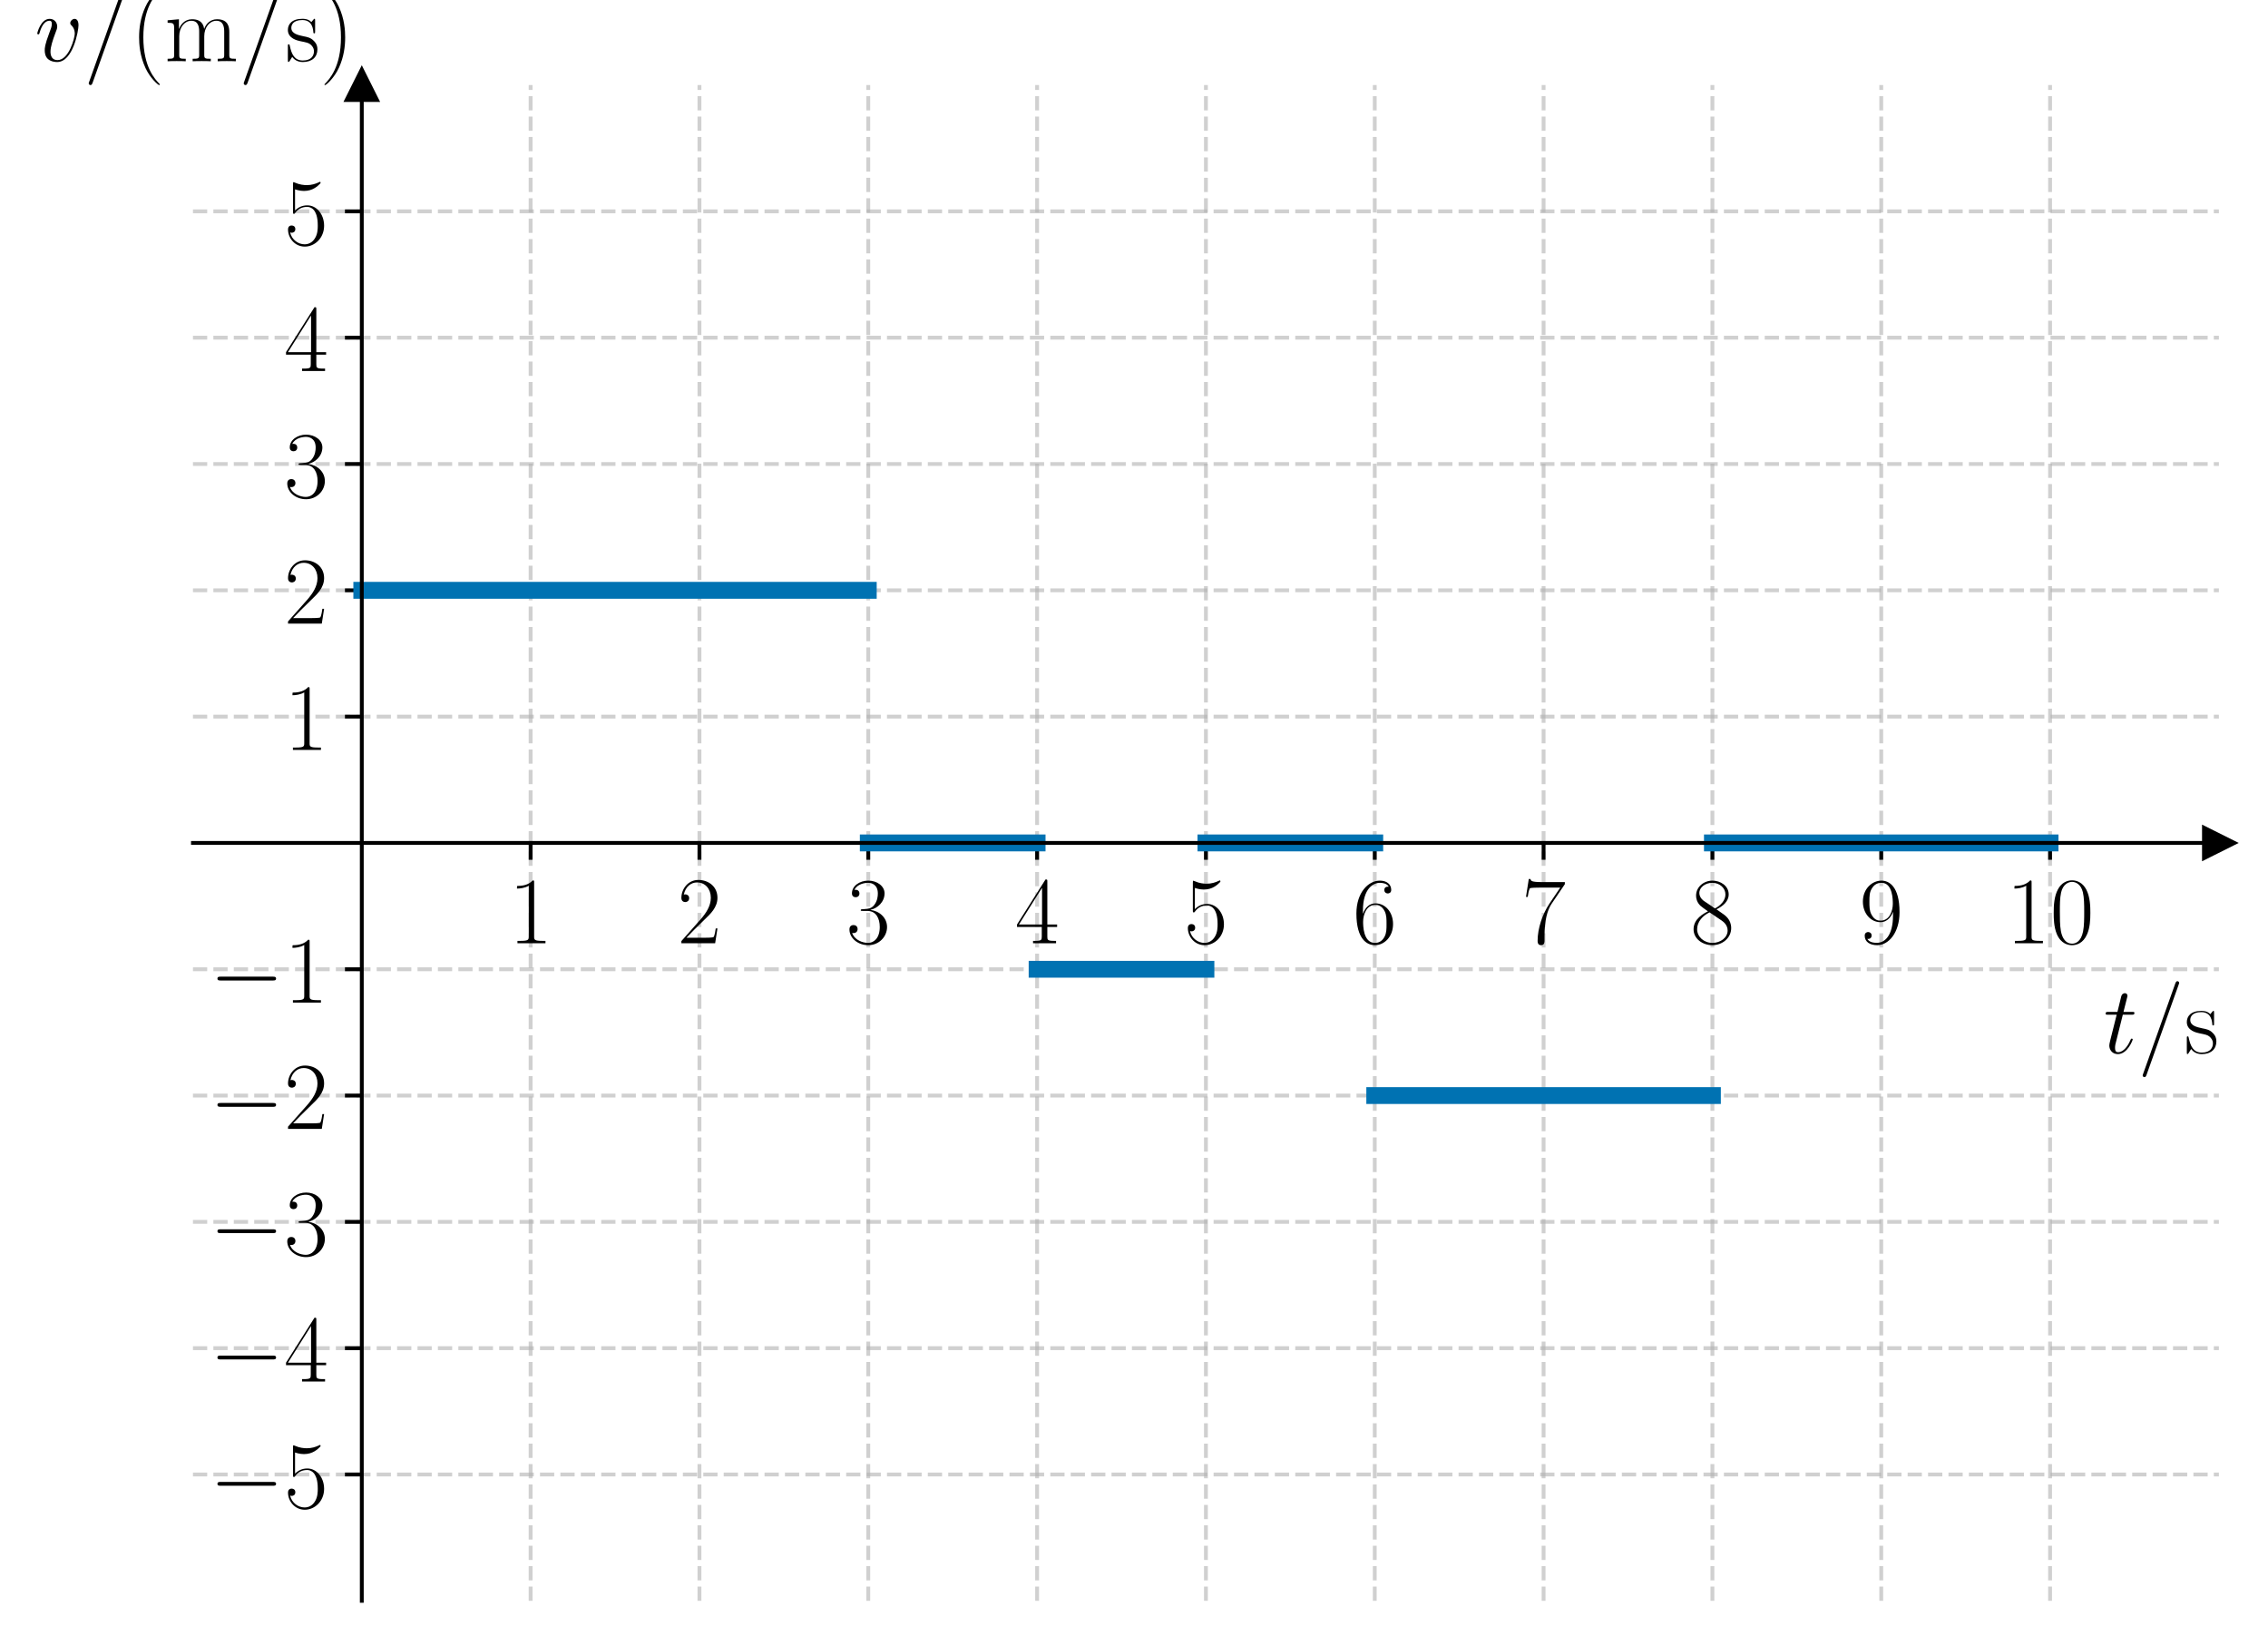
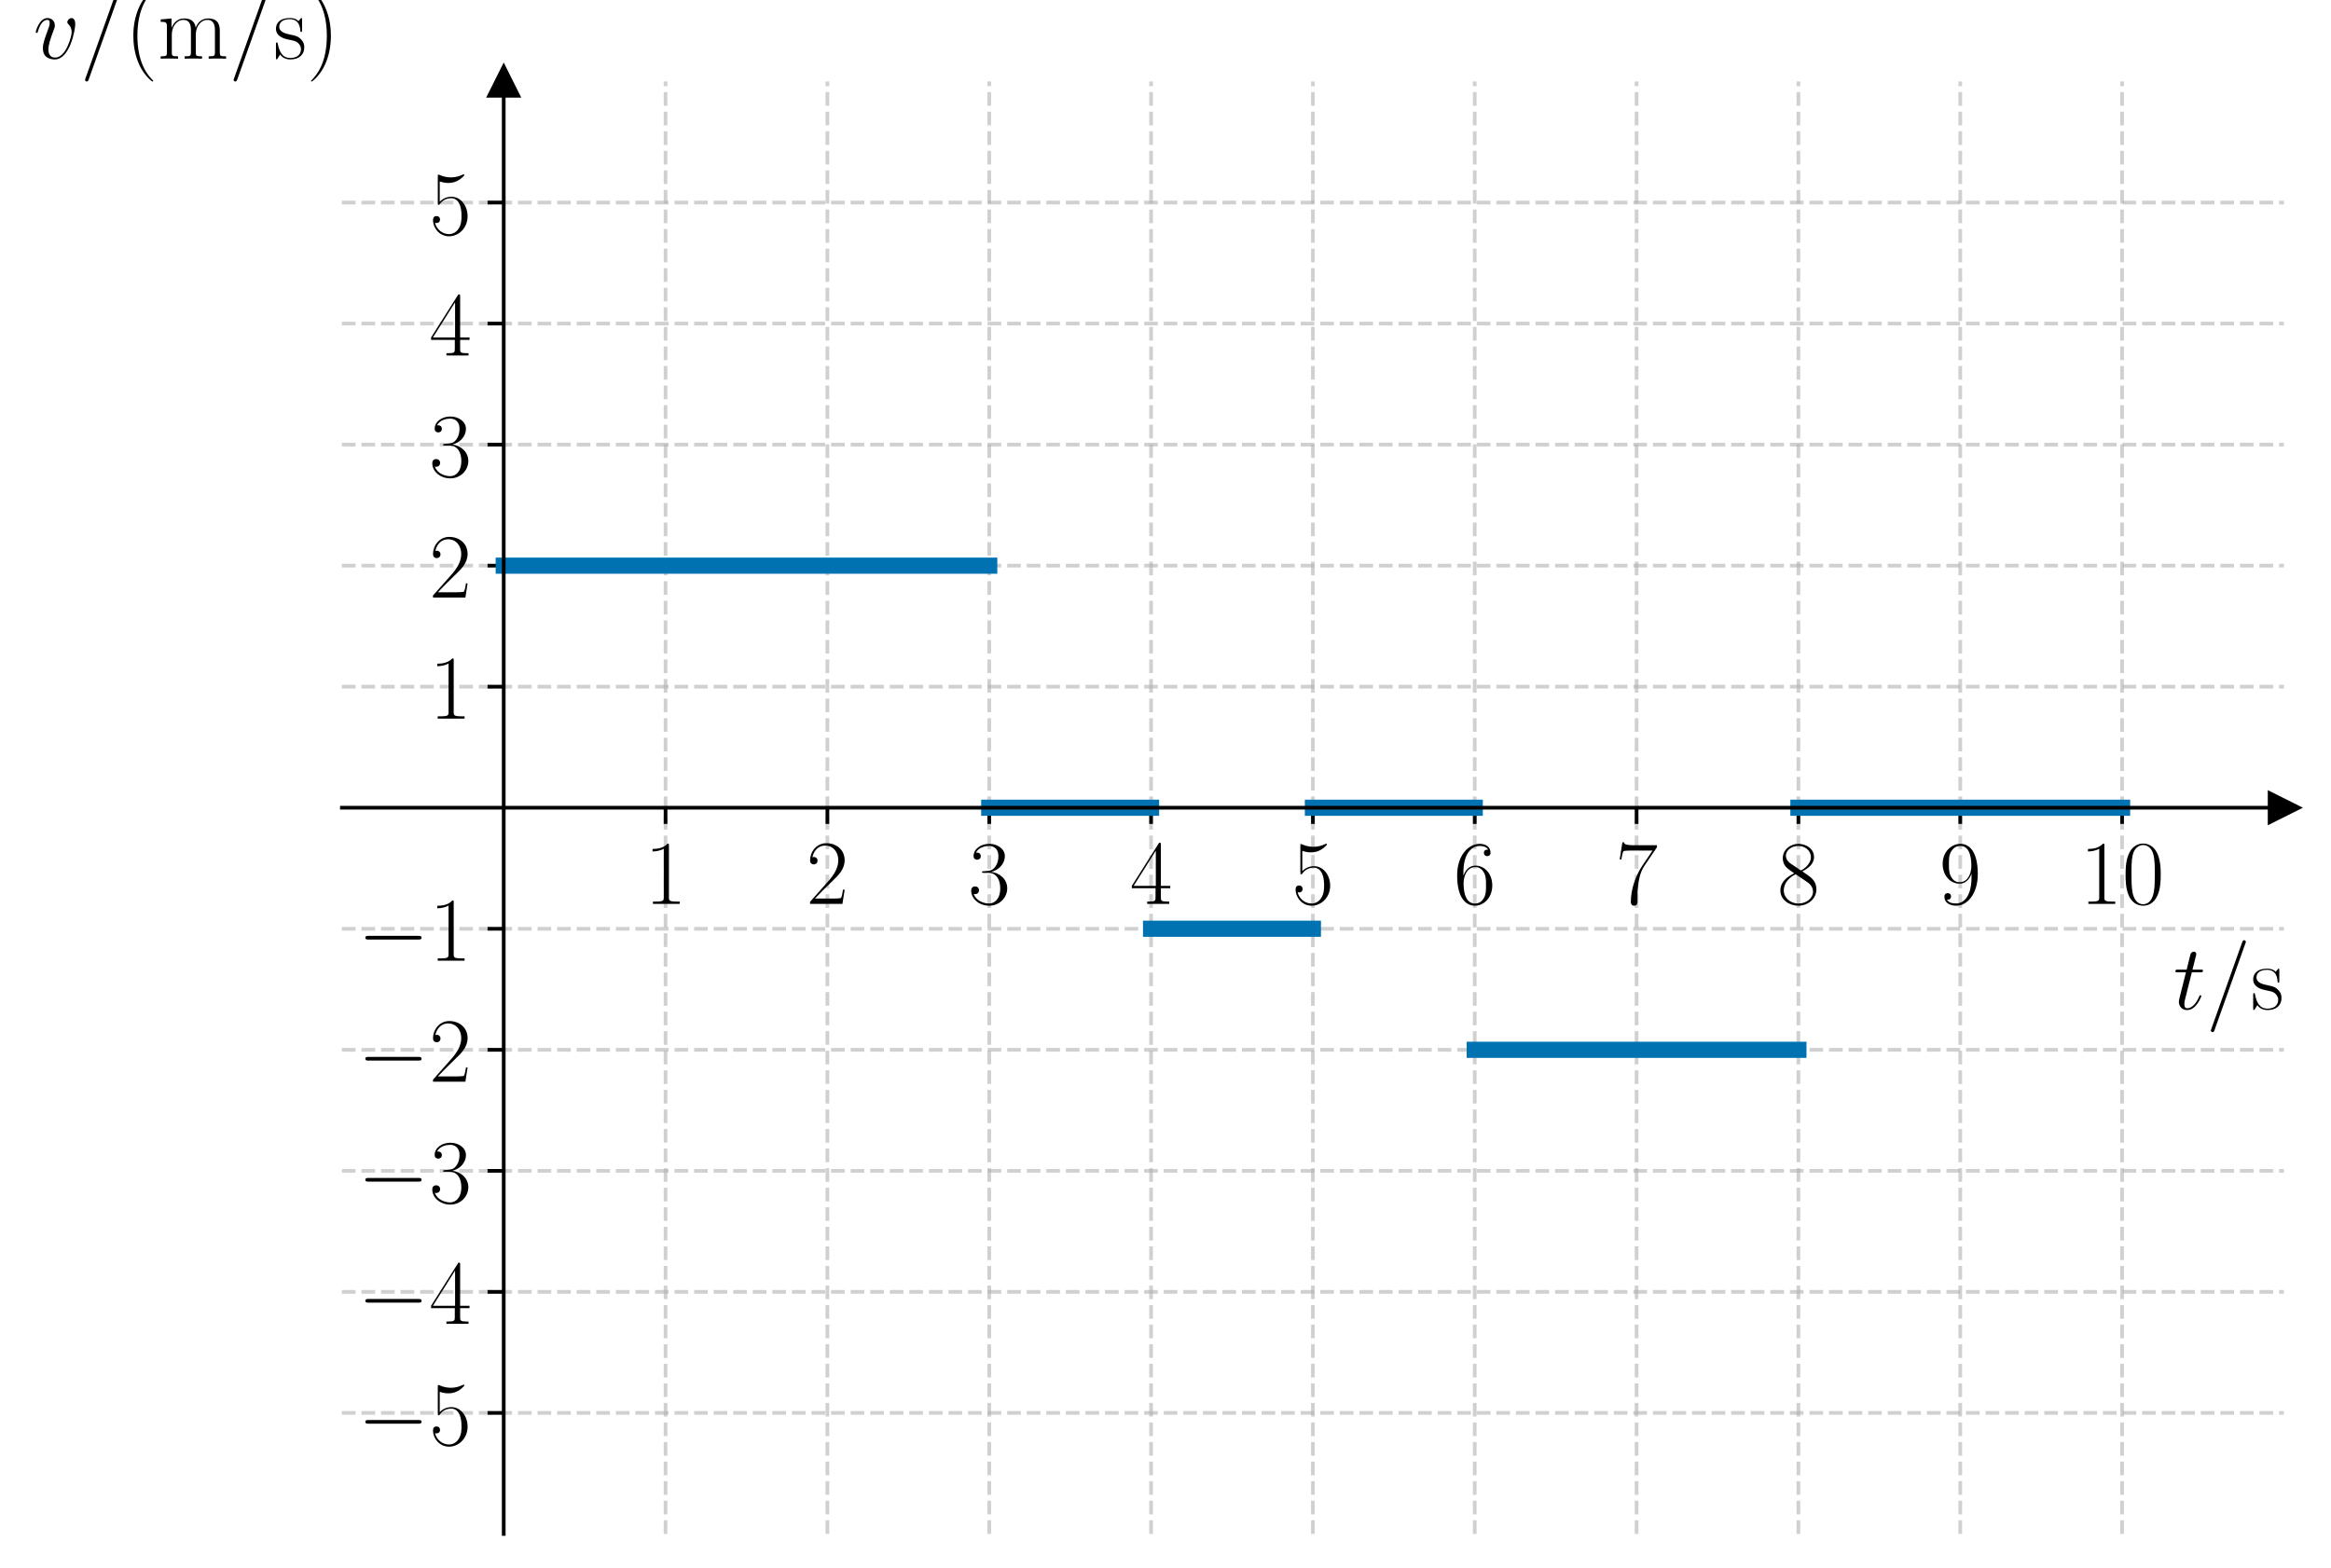
- <svg xmlns="http://www.w3.org/2000/svg" xmlns:xlink="http://www.w3.org/1999/xlink" width="471.093pt" height="339.646pt" viewBox="0 0 471.093 339.646" version="1.1">
+ <svg xmlns="http://www.w3.org/2000/svg" xmlns:xlink="http://www.w3.org/1999/xlink" width="505.093pt" height="339.646pt" viewBox="0 0 505.093 339.646" version="1.1">
  <defs>
    <style type="text/css">*{stroke-linejoin: round; stroke-linecap: butt}</style>
  </defs>
  <g id="figure_1">
    <g id="patch_1">
-       <path d="M 0 339.646  L 471.093 339.646  L 471.093 0  L 0 0  L 0 339.646  z " style="fill: none" />
+       <path d="M 0 339.646  L 505.093 339.646  L 505.093 0  L 0 0  L 0 339.646  z " style="fill: none" />
    </g>
    <g id="axes_1">
      <g id="patch_2">
-         <path d="M 40.081 332.446  L 460.893 332.446  L 460.893 17.663  L 40.081 17.663  L 40.081 332.446  z " style="fill: none" />
+         <path d="M 74.081 332.446  L 494.893 332.446  L 494.893 17.663  L 74.081 17.663  L 74.081 332.446  z " style="fill: none" />
      </g>
      <g id="matplotlib.axis_1">
        <g id="xtick_1">
          <g id="line2d_1">
-             <path d="M 110.217 332.446  L 110.217 17.663  " clip-path="url(#pf04e68a3e3)" style="fill: none; stroke-dasharray: 2.96,1.28; stroke-dashoffset: 0; stroke: #b0b0b0; stroke-opacity: 0.6; stroke-width: 0.8" />
+             <path d="M 144.217 332.446  L 144.217 17.663  " clip-path="url(#pb480cc6a8e)" style="fill: none; stroke-dasharray: 2.96,1.28; stroke-dashoffset: 0; stroke: #b0b0b0; stroke-opacity: 0.6; stroke-width: 0.8" />
          </g>
          <g id="line2d_2">
            <defs>
-               <path id="m15170ba612" d="M 0 0  L 0 3.5  " style="stroke: #000000; stroke-width: 0.8" />
+               <path id="mb0be6d35a4" d="M 0 0  L 0 3.5  " style="stroke: #000000; stroke-width: 0.8" />
            </defs>
            <g>
-               <use xlink:href="#m15170ba612" x="110.217" y="175.054" style="stroke: #000000; stroke-width: 0.8" />
+               <use xlink:href="#mb0be6d35a4" x="144.217" y="175.054" style="stroke: #000000; stroke-width: 0.8" />
            </g>
          </g>
          <g id="text_1">
-             <g transform="translate(105.6476 195.8915) scale(0.2 -0.2)">
+             <g transform="translate(139.6476 195.8915) scale(0.2 -0.2)">
              <defs>
                <path id="CMR17-31" d="M 1702 4058  C 1702 4192 1696 4192 1606 4192  C 1357 3916 979 3827 621 3827  C 602 3827 570 3827 563 3808  C 557 3795 557 3782 557 3648  C 755 3648 1088 3686 1344 3839  L 1344 461  C 1344 236 1331 160 781 160  L 589 160  L 589 0  C 896 0 1216 0 1523 0  C 1830 0 2150 0 2458 0  L 2458 160  L 2266 160  C 1715 160 1702 230 1702 458  L 1702 4058  z " transform="scale(0.015625)" />
              </defs>
              <use xlink:href="#CMR17-31" transform="scale(0.996264)" />
            </g>
          </g>
        </g>
        <g id="xtick_2">
          <g id="line2d_3">
-             <path d="M 145.284 332.446  L 145.284 17.663  " clip-path="url(#pf04e68a3e3)" style="fill: none; stroke-dasharray: 2.96,1.28; stroke-dashoffset: 0; stroke: #b0b0b0; stroke-opacity: 0.6; stroke-width: 0.8" />
+             <path d="M 179.284 332.446  L 179.284 17.663  " clip-path="url(#pb480cc6a8e)" style="fill: none; stroke-dasharray: 2.96,1.28; stroke-dashoffset: 0; stroke: #b0b0b0; stroke-opacity: 0.6; stroke-width: 0.8" />
          </g>
          <g id="line2d_4">
            <g>
-               <use xlink:href="#m15170ba612" x="145.284" y="175.054" style="stroke: #000000; stroke-width: 0.8" />
+               <use xlink:href="#mb0be6d35a4" x="179.284" y="175.054" style="stroke: #000000; stroke-width: 0.8" />
            </g>
          </g>
          <g id="text_2">
-             <g transform="translate(140.7153 195.8915) scale(0.2 -0.2)">
+             <g transform="translate(174.7153 195.8915) scale(0.2 -0.2)">
              <defs>
                <path id="CMR17-32" d="M 2669 989  L 2554 989  C 2490 536 2438 459 2413 420  C 2381 369 1920 369 1830 369  L 602 369  C 832 619 1280 1072 1824 1597  C 2214 1967 2669 2402 2669 3035  C 2669 3790 2067 4224 1395 4224  C 691 4224 262 3604 262 3030  C 262 2780 448 2748 525 2748  C 589 2748 781 2787 781 3010  C 781 3207 614 3264 525 3264  C 486 3264 448 3258 422 3245  C 544 3790 915 4058 1306 4058  C 1862 4058 2227 3617 2227 3035  C 2227 2479 1901 2000 1536 1584  L 262 146  L 262 0  L 2515 0  L 2669 989  z " transform="scale(0.015625)" />
              </defs>
              <use xlink:href="#CMR17-32" transform="scale(0.996264)" />
            </g>
          </g>
        </g>
        <g id="xtick_3">
          <g id="line2d_5">
-             <path d="M 180.352 332.446  L 180.352 17.663  " clip-path="url(#pf04e68a3e3)" style="fill: none; stroke-dasharray: 2.96,1.28; stroke-dashoffset: 0; stroke: #b0b0b0; stroke-opacity: 0.6; stroke-width: 0.8" />
+             <path d="M 214.352 332.446  L 214.352 17.663  " clip-path="url(#pb480cc6a8e)" style="fill: none; stroke-dasharray: 2.96,1.28; stroke-dashoffset: 0; stroke: #b0b0b0; stroke-opacity: 0.6; stroke-width: 0.8" />
          </g>
          <g id="line2d_6">
            <g>
-               <use xlink:href="#m15170ba612" x="180.352" y="175.054" style="stroke: #000000; stroke-width: 0.8" />
+               <use xlink:href="#mb0be6d35a4" x="214.352" y="175.054" style="stroke: #000000; stroke-width: 0.8" />
            </g>
          </g>
          <g id="text_3">
-             <g transform="translate(175.7829 195.8915) scale(0.2 -0.2)">
+             <g transform="translate(209.7829 195.8915) scale(0.2 -0.2)">
              <defs>
                <path id="CMR17-33" d="M 1414 2157  C 1984 2157 2234 1662 2234 1090  C 2234 320 1824 25 1453 25  C 1114 25 563 194 390 693  C 422 680 454 680 486 680  C 640 680 755 782 755 948  C 755 1133 614 1216 486 1216  C 378 1216 211 1165 211 926  C 211 335 787 -128 1466 -128  C 2176 -128 2720 430 2720 1085  C 2720 1707 2208 2157 1600 2227  C 2086 2328 2554 2756 2554 3329  C 2554 3820 2048 4179 1472 4179  C 890 4179 378 3829 378 3329  C 378 3110 544 3072 627 3072  C 762 3072 877 3155 877 3321  C 877 3486 762 3569 627 3569  C 602 3569 570 3569 544 3557  C 730 3959 1235 4032 1459 4032  C 1683 4032 2106 3925 2106 3320  C 2106 3143 2080 2828 1862 2550  C 1670 2304 1453 2304 1242 2284  C 1210 2284 1062 2269 1037 2269  C 992 2263 966 2257 966 2208  C 966 2163 973 2157 1101 2157  L 1414 2157  z " transform="scale(0.015625)" />
              </defs>
              <use xlink:href="#CMR17-33" transform="scale(0.996264)" />
            </g>
          </g>
        </g>
        <g id="xtick_4">
          <g id="line2d_7">
-             <path d="M 215.42 332.446  L 215.42 17.663  " clip-path="url(#pf04e68a3e3)" style="fill: none; stroke-dasharray: 2.96,1.28; stroke-dashoffset: 0; stroke: #b0b0b0; stroke-opacity: 0.6; stroke-width: 0.8" />
+             <path d="M 249.42 332.446  L 249.42 17.663  " clip-path="url(#pb480cc6a8e)" style="fill: none; stroke-dasharray: 2.96,1.28; stroke-dashoffset: 0; stroke: #b0b0b0; stroke-opacity: 0.6; stroke-width: 0.8" />
          </g>
          <g id="line2d_8">
            <g>
-               <use xlink:href="#m15170ba612" x="215.42" y="175.054" style="stroke: #000000; stroke-width: 0.8" />
+               <use xlink:href="#mb0be6d35a4" x="249.42" y="175.054" style="stroke: #000000; stroke-width: 0.8" />
            </g>
          </g>
          <g id="text_4">
-             <g transform="translate(210.8505 195.8915) scale(0.2 -0.2)">
+             <g transform="translate(244.8505 195.8915) scale(0.2 -0.2)">
              <defs>
                <path id="CMR17-34" d="M 2150 4122  C 2150 4256 2144 4256 2029 4256  L 128 1254  L 128 1088  L 1779 1088  L 1779 457  C 1779 224 1766 160 1318 160  L 1197 160  L 1197 0  C 1402 0 1747 0 1965 0  C 2182 0 2528 0 2733 0  L 2733 160  L 2611 160  C 2163 160 2150 224 2150 457  L 2150 1088  L 2803 1088  L 2803 1254  L 2150 1254  L 2150 4122  z M 1798 3703  L 1798 1254  L 256 1254  L 1798 3703  z " transform="scale(0.015625)" />
              </defs>
              <use xlink:href="#CMR17-34" transform="scale(0.996264)" />
            </g>
          </g>
        </g>
        <g id="xtick_5">
          <g id="line2d_9">
-             <path d="M 250.487 332.446  L 250.487 17.663  " clip-path="url(#pf04e68a3e3)" style="fill: none; stroke-dasharray: 2.96,1.28; stroke-dashoffset: 0; stroke: #b0b0b0; stroke-opacity: 0.6; stroke-width: 0.8" />
+             <path d="M 284.487 332.446  L 284.487 17.663  " clip-path="url(#pb480cc6a8e)" style="fill: none; stroke-dasharray: 2.96,1.28; stroke-dashoffset: 0; stroke: #b0b0b0; stroke-opacity: 0.6; stroke-width: 0.8" />
          </g>
          <g id="line2d_10">
            <g>
-               <use xlink:href="#m15170ba612" x="250.487" y="175.054" style="stroke: #000000; stroke-width: 0.8" />
+               <use xlink:href="#mb0be6d35a4" x="284.487" y="175.054" style="stroke: #000000; stroke-width: 0.8" />
            </g>
          </g>
          <g id="text_5">
-             <g transform="translate(245.9182 195.8915) scale(0.2 -0.2)">
+             <g transform="translate(279.9182 195.8915) scale(0.2 -0.2)">
              <defs>
                <path id="CMR17-35" d="M 730 3692  C 794 3666 1056 3584 1325 3584  C 1920 3584 2246 3911 2432 4100  C 2432 4157 2432 4192 2394 4192  C 2387 4192 2374 4192 2323 4163  C 2099 4058 1837 3973 1517 3973  C 1325 3973 1037 3999 723 4139  C 653 4171 640 4171 634 4171  C 602 4171 595 4164 595 4037  L 595 2203  C 595 2089 595 2057 659 2057  C 691 2057 704 2070 736 2114  C 941 2401 1222 2522 1542 2522  C 1766 2522 2246 2382 2246 1289  C 2246 1085 2246 715 2054 421  C 1894 159 1645 25 1370 25  C 947 25 518 320 403 814  C 429 807 480 795 506 795  C 589 795 749 840 749 1038  C 749 1210 627 1280 506 1280  C 358 1280 262 1190 262 1011  C 262 454 704 -128 1382 -128  C 2042 -128 2669 440 2669 1264  C 2669 2030 2170 2624 1549 2624  C 1222 2624 947 2503 730 2274  L 730 3692  z " transform="scale(0.015625)" />
              </defs>
              <use xlink:href="#CMR17-35" transform="scale(0.996264)" />
            </g>
          </g>
        </g>
        <g id="xtick_6">
          <g id="line2d_11">
-             <path d="M 285.555 332.446  L 285.555 17.663  " clip-path="url(#pf04e68a3e3)" style="fill: none; stroke-dasharray: 2.96,1.28; stroke-dashoffset: 0; stroke: #b0b0b0; stroke-opacity: 0.6; stroke-width: 0.8" />
+             <path d="M 319.555 332.446  L 319.555 17.663  " clip-path="url(#pb480cc6a8e)" style="fill: none; stroke-dasharray: 2.96,1.28; stroke-dashoffset: 0; stroke: #b0b0b0; stroke-opacity: 0.6; stroke-width: 0.8" />
          </g>
          <g id="line2d_12">
            <g>
-               <use xlink:href="#m15170ba612" x="285.555" y="175.054" style="stroke: #000000; stroke-width: 0.8" />
+               <use xlink:href="#mb0be6d35a4" x="319.555" y="175.054" style="stroke: #000000; stroke-width: 0.8" />
            </g>
          </g>
          <g id="text_6">
-             <g transform="translate(280.9858 195.8915) scale(0.2 -0.2)">
+             <g transform="translate(314.9858 195.8915) scale(0.2 -0.2)">
              <defs>
                <path id="CMR17-36" d="M 678 2176  C 678 3690 1395 4032 1811 4032  C 1946 4032 2272 4009 2400 3776  C 2298 3776 2106 3776 2106 3553  C 2106 3381 2246 3323 2336 3323  C 2394 3323 2566 3348 2566 3560  C 2566 3954 2246 4179 1805 4179  C 1043 4179 243 3390 243 1984  C 243 253 966 -128 1478 -128  C 2099 -128 2688 427 2688 1283  C 2688 2081 2170 2662 1517 2662  C 1126 2662 838 2407 678 1960  L 678 2176  z M 1478 25  C 691 25 691 1200 691 1436  C 691 1896 909 2560 1504 2560  C 1613 2560 1926 2560 2138 2120  C 2253 1870 2253 1609 2253 1289  C 2253 944 2253 690 2118 434  C 1978 171 1773 25 1478 25  z " transform="scale(0.015625)" />
              </defs>
              <use xlink:href="#CMR17-36" transform="scale(0.996264)" />
            </g>
          </g>
        </g>
        <g id="xtick_7">
          <g id="line2d_13">
-             <path d="M 320.622 332.446  L 320.622 17.663  " clip-path="url(#pf04e68a3e3)" style="fill: none; stroke-dasharray: 2.96,1.28; stroke-dashoffset: 0; stroke: #b0b0b0; stroke-opacity: 0.6; stroke-width: 0.8" />
+             <path d="M 354.622 332.446  L 354.622 17.663  " clip-path="url(#pb480cc6a8e)" style="fill: none; stroke-dasharray: 2.96,1.28; stroke-dashoffset: 0; stroke: #b0b0b0; stroke-opacity: 0.6; stroke-width: 0.8" />
          </g>
          <g id="line2d_14">
            <g>
-               <use xlink:href="#m15170ba612" x="320.622" y="175.054" style="stroke: #000000; stroke-width: 0.8" />
+               <use xlink:href="#mb0be6d35a4" x="354.622" y="175.054" style="stroke: #000000; stroke-width: 0.8" />
            </g>
          </g>
          <g id="text_7">
-             <g transform="translate(316.0534 195.8915) scale(0.2 -0.2)">
+             <g transform="translate(350.0534 195.8915) scale(0.2 -0.2)">
              <defs>
                <path id="CMR17-37" d="M 2886 3941  L 2886 4081  L 1382 4081  C 634 4081 621 4165 595 4288  L 480 4288  L 294 3094  L 410 3094  C 429 3215 474 3540 550 3661  C 589 3712 1062 3712 1171 3712  L 2579 3712  L 1869 2661  C 1395 1954 1069 999 1069 165  C 1069 89 1069 -128 1299 -128  C 1530 -128 1530 89 1530 171  L 1530 465  C 1530 1508 1709 2196 2003 2636  L 2886 3941  z " transform="scale(0.015625)" />
              </defs>
              <use xlink:href="#CMR17-37" transform="scale(0.996264)" />
            </g>
          </g>
        </g>
        <g id="xtick_8">
          <g id="line2d_15">
-             <path d="M 355.69 332.446  L 355.69 17.663  " clip-path="url(#pf04e68a3e3)" style="fill: none; stroke-dasharray: 2.96,1.28; stroke-dashoffset: 0; stroke: #b0b0b0; stroke-opacity: 0.6; stroke-width: 0.8" />
+             <path d="M 389.69 332.446  L 389.69 17.663  " clip-path="url(#pb480cc6a8e)" style="fill: none; stroke-dasharray: 2.96,1.28; stroke-dashoffset: 0; stroke: #b0b0b0; stroke-opacity: 0.6; stroke-width: 0.8" />
          </g>
          <g id="line2d_16">
            <g>
-               <use xlink:href="#m15170ba612" x="355.69" y="175.054" style="stroke: #000000; stroke-width: 0.8" />
+               <use xlink:href="#mb0be6d35a4" x="389.69" y="175.054" style="stroke: #000000; stroke-width: 0.8" />
            </g>
          </g>
          <g id="text_8">
-             <g transform="translate(351.1211 195.8915) scale(0.2 -0.2)">
+             <g transform="translate(385.1211 195.8915) scale(0.2 -0.2)">
              <defs>
                <path id="CMR17-38" d="M 1741 2264  C 2144 2467 2554 2773 2554 3263  C 2554 3841 1990 4179 1472 4179  C 890 4179 378 3759 378 3180  C 378 3021 416 2747 666 2505  C 730 2442 998 2251 1171 2130  C 883 1983 211 1634 211 934  C 211 279 838 -128 1459 -128  C 2144 -128 2720 362 2720 1010  C 2720 1590 2330 1857 2074 2029  L 1741 2264  z M 902 2822  C 851 2854 595 3051 595 3351  C 595 3739 998 4032 1459 4032  C 1965 4032 2336 3676 2336 3262  C 2336 2669 1670 2331 1638 2331  C 1632 2331 1626 2331 1574 2370  L 902 2822  z M 2080 1519  C 2176 1449 2483 1240 2483 851  C 2483 381 2010 25 1472 25  C 890 25 448 438 448 940  C 448 1443 838 1862 1280 2060  L 2080 1519  z " transform="scale(0.015625)" />
              </defs>
              <use xlink:href="#CMR17-38" transform="scale(0.996264)" />
            </g>
          </g>
        </g>
        <g id="xtick_9">
          <g id="line2d_17">
-             <path d="M 390.758 332.446  L 390.758 17.663  " clip-path="url(#pf04e68a3e3)" style="fill: none; stroke-dasharray: 2.96,1.28; stroke-dashoffset: 0; stroke: #b0b0b0; stroke-opacity: 0.6; stroke-width: 0.8" />
+             <path d="M 424.758 332.446  L 424.758 17.663  " clip-path="url(#pb480cc6a8e)" style="fill: none; stroke-dasharray: 2.96,1.28; stroke-dashoffset: 0; stroke: #b0b0b0; stroke-opacity: 0.6; stroke-width: 0.8" />
          </g>
          <g id="line2d_18">
            <g>
-               <use xlink:href="#m15170ba612" x="390.758" y="175.054" style="stroke: #000000; stroke-width: 0.8" />
+               <use xlink:href="#mb0be6d35a4" x="424.758" y="175.054" style="stroke: #000000; stroke-width: 0.8" />
            </g>
          </g>
          <g id="text_9">
-             <g transform="translate(386.1887 195.8915) scale(0.2 -0.2)">
+             <g transform="translate(420.1887 195.8915) scale(0.2 -0.2)">
              <defs>
                <path id="CMR17-39" d="M 2253 1864  C 2253 464 1670 31 1190 31  C 1043 31 685 31 538 294  C 704 268 826 357 826 518  C 826 692 685 749 595 749  C 538 749 365 723 365 506  C 365 71 742 -128 1203 -128  C 1939 -128 2688 674 2688 2073  C 2688 3817 1971 4179 1485 4179  C 851 4179 243 3628 243 2778  C 243 1991 762 1408 1414 1408  C 1952 1408 2189 1903 2253 2112  L 2253 1864  z M 1427 1510  C 1254 1510 1011 1542 813 1922  C 678 2169 678 2461 678 2771  C 678 3146 678 3405 858 3684  C 947 3817 1114 4032 1485 4032  C 2240 4032 2240 2885 2240 2632  C 2240 2182 2035 1510 1427 1510  z " transform="scale(0.015625)" />
              </defs>
              <use xlink:href="#CMR17-39" transform="scale(0.996264)" />
            </g>
          </g>
        </g>
        <g id="xtick_10">
          <g id="line2d_19">
-             <path d="M 425.825 332.446  L 425.825 17.663  " clip-path="url(#pf04e68a3e3)" style="fill: none; stroke-dasharray: 2.96,1.28; stroke-dashoffset: 0; stroke: #b0b0b0; stroke-opacity: 0.6; stroke-width: 0.8" />
+             <path d="M 459.825 332.446  L 459.825 17.663  " clip-path="url(#pb480cc6a8e)" style="fill: none; stroke-dasharray: 2.96,1.28; stroke-dashoffset: 0; stroke: #b0b0b0; stroke-opacity: 0.6; stroke-width: 0.8" />
          </g>
          <g id="line2d_20">
            <g>
-               <use xlink:href="#m15170ba612" x="425.825" y="175.054" style="stroke: #000000; stroke-width: 0.8" />
+               <use xlink:href="#mb0be6d35a4" x="459.825" y="175.054" style="stroke: #000000; stroke-width: 0.8" />
            </g>
          </g>
          <g id="text_10">
-             <g transform="translate(416.6873 195.8915) scale(0.2 -0.2)">
+             <g transform="translate(450.6873 195.8915) scale(0.2 -0.2)">
              <defs>
                <path id="CMR17-30" d="M 2688 2025  C 2688 2416 2682 3080 2413 3591  C 2176 4039 1798 4198 1466 4198  C 1158 4198 768 4058 525 3597  C 269 3118 243 2524 243 2025  C 243 1661 250 1106 448 619  C 723 -39 1216 -128 1466 -128  C 1760 -128 2208 -7 2470 600  C 2662 1042 2688 1559 2688 2025  z M 1466 -26  C 1056 -26 813 325 723 812  C 653 1188 653 1738 653 2096  C 653 2588 653 2997 736 3387  C 858 3929 1216 4096 1466 4096  C 1728 4096 2067 3923 2189 3400  C 2272 3036 2278 2607 2278 2096  C 2278 1680 2278 1169 2202 792  C 2067 95 1690 -26 1466 -26  z " transform="scale(0.015625)" />
              </defs>
              <use xlink:href="#CMR17-31" transform="scale(0.996264)" />
              <use xlink:href="#CMR17-30" transform="translate(45.69048 0) scale(0.996264)" />
            </g>
          </g>
        </g>
        <g id="text_11">
-           <g transform="translate(436.9325 218.7111) scale(0.2 -0.2)">
+           <g transform="translate(470.9325 218.7111) scale(0.2 -0.2)">
            <defs>
              <path id="CMMI12-74" d="M 1286 2566  L 1875 2566  C 1997 2566 2061 2566 2061 2681  C 2061 2752 2022 2752 1894 2752  L 1331 2752  L 1568 3692  C 1594 3781 1594 3794 1594 3840  C 1594 3943 1510 4000 1427 4000  C 1376 4000 1229 3981 1178 3775  L 928 2752  L 326 2752  C 198 2752 141 2752 141 2630  C 141 2566 186 2566 307 2566  L 877 2566  L 454 881  C 403 658 384 594 384 511  C 384 211 595 -64 954 -64  C 1600 -64 1946 868 1946 912  C 1946 951 1920 970 1882 970  C 1869 970 1843 970 1830 944  C 1824 938 1818 931 1773 829  C 1638 511 1344 64 973 64  C 781 64 768 224 768 364  C 768 370 768 492 787 568  L 1286 2566  z " transform="scale(0.015625)" />
              <path id="CMMI12-3d" d="M 2746 4562  C 2746 4569 2784 4666 2784 4678  C 2784 4755 2720 4800 2669 4800  C 2637 4800 2579 4800 2528 4659  L 384 -1363  C 384 -1370 346 -1465 346 -1478  C 346 -1555 410 -1600 461 -1600  C 499 -1600 557 -1593 602 -1459  L 2746 4562  z " transform="scale(0.015625)" />
              <path id="CMR17-73" d="M 1978 2697  C 1978 2813 1971 2819 1933 2819  C 1907 2819 1901 2813 1824 2717  C 1805 2691 1747 2626 1728 2601  C 1523 2819 1235 2819 1126 2819  C 416 2819 160 2447 160 2076  C 160 1498 813 1365 998 1325  C 1402 1243 1542 1217 1677 1101  C 1760 1025 1901 884 1901 654  C 1901 384 1747 38 1158 38  C 602 38 403 460 288 1021  C 269 1110 269 1117 218 1117  C 166 1117 160 1110 160 983  L 160 63  C 160 -51 166 -58 205 -58  C 237 -58 243 -51 275 0  C 314 57 410 211 448 276  C 576 103 800 -64 1158 -64  C 1792 -64 2131 283 2131 784  C 2131 1112 1958 1285 1875 1362  C 1683 1561 1459 1606 1190 1657  C 838 1735 390 1825 390 2217  C 390 2383 480 2737 1126 2737  C 1811 2737 1850 2094 1862 1888  C 1869 1856 1901 1849 1920 1849  C 1978 1849 1978 1869 1978 1978  L 1978 2697  z " transform="scale(0.015625)" />
            </defs>
            <use xlink:href="#CMMI12-74" transform="scale(0.996264)" />
            <use xlink:href="#CMMI12-3d" transform="translate(35.22633 0) scale(0.996264)" />
            <use xlink:href="#CMR17-73" transform="translate(84.00125 0) scale(0.996264)" />
          </g>
        </g>
      </g>
      <g id="matplotlib.axis_2">
        <g id="ytick_1">
          <g id="line2d_21">
-             <path d="M 40.081 306.214  L 460.893 306.214  " clip-path="url(#pf04e68a3e3)" style="fill: none; stroke-dasharray: 2.96,1.28; stroke-dashoffset: 0; stroke: #b0b0b0; stroke-opacity: 0.6; stroke-width: 0.8" />
+             <path d="M 74.081 306.214  L 494.893 306.214  " clip-path="url(#pb480cc6a8e)" style="fill: none; stroke-dasharray: 2.96,1.28; stroke-dashoffset: 0; stroke: #b0b0b0; stroke-opacity: 0.6; stroke-width: 0.8" />
          </g>
          <g id="line2d_22">
            <defs>
-               <path id="m95394df145" d="M 0 0  L -3.5 0  " style="stroke: #000000; stroke-width: 0.8" />
+               <path id="m2320aaa477" d="M 0 0  L -3.5 0  " style="stroke: #000000; stroke-width: 0.8" />
            </defs>
            <g>
-               <use xlink:href="#m95394df145" x="75.149" y="306.214" style="stroke: #000000; stroke-width: 0.8" />
+               <use xlink:href="#m2320aaa477" x="109.149" y="306.214" style="stroke: #000000; stroke-width: 0.8" />
            </g>
          </g>
          <g id="text_12">
-             <g transform="translate(43.51347 313.1329) scale(0.2 -0.2)">
+             <g transform="translate(77.51347 313.1329) scale(0.2 -0.2)">
              <defs>
                <path id="CMSY10-0" d="M 4218 1472  C 4326 1472 4442 1472 4442 1600  C 4442 1728 4326 1728 4218 1728  L 755 1728  C 646 1728 531 1728 531 1600  C 531 1472 646 1472 755 1472  L 4218 1472  z " transform="scale(0.015625)" />
              </defs>
              <use xlink:href="#CMSY10-0" transform="scale(0.996264)" />
              <use xlink:href="#CMR17-35" transform="translate(77.48747 0) scale(0.996264)" />
            </g>
          </g>
        </g>
        <g id="ytick_2">
          <g id="line2d_23">
-             <path d="M 40.081 279.982  L 460.893 279.982  " clip-path="url(#pf04e68a3e3)" style="fill: none; stroke-dasharray: 2.96,1.28; stroke-dashoffset: 0; stroke: #b0b0b0; stroke-opacity: 0.6; stroke-width: 0.8" />
+             <path d="M 74.081 279.982  L 494.893 279.982  " clip-path="url(#pb480cc6a8e)" style="fill: none; stroke-dasharray: 2.96,1.28; stroke-dashoffset: 0; stroke: #b0b0b0; stroke-opacity: 0.6; stroke-width: 0.8" />
          </g>
          <g id="line2d_24">
            <g>
-               <use xlink:href="#m95394df145" x="75.149" y="279.982" style="stroke: #000000; stroke-width: 0.8" />
+               <use xlink:href="#m2320aaa477" x="109.149" y="279.982" style="stroke: #000000; stroke-width: 0.8" />
            </g>
          </g>
          <g id="text_13">
-             <g transform="translate(43.51347 286.9009) scale(0.2 -0.2)">
+             <g transform="translate(77.51347 286.9009) scale(0.2 -0.2)">
              <use xlink:href="#CMSY10-0" transform="scale(0.996264)" />
              <use xlink:href="#CMR17-34" transform="translate(77.48747 0) scale(0.996264)" />
            </g>
          </g>
        </g>
        <g id="ytick_3">
          <g id="line2d_25">
-             <path d="M 40.081 253.75  L 460.893 253.75  " clip-path="url(#pf04e68a3e3)" style="fill: none; stroke-dasharray: 2.96,1.28; stroke-dashoffset: 0; stroke: #b0b0b0; stroke-opacity: 0.6; stroke-width: 0.8" />
+             <path d="M 74.081 253.75  L 494.893 253.75  " clip-path="url(#pb480cc6a8e)" style="fill: none; stroke-dasharray: 2.96,1.28; stroke-dashoffset: 0; stroke: #b0b0b0; stroke-opacity: 0.6; stroke-width: 0.8" />
          </g>
          <g id="line2d_26">
            <g>
-               <use xlink:href="#m95394df145" x="75.149" y="253.75" style="stroke: #000000; stroke-width: 0.8" />
+               <use xlink:href="#m2320aaa477" x="109.149" y="253.75" style="stroke: #000000; stroke-width: 0.8" />
            </g>
          </g>
          <g id="text_14">
-             <g transform="translate(43.51347 260.6689) scale(0.2 -0.2)">
+             <g transform="translate(77.51347 260.6689) scale(0.2 -0.2)">
              <use xlink:href="#CMSY10-0" transform="scale(0.996264)" />
              <use xlink:href="#CMR17-33" transform="translate(77.48747 0) scale(0.996264)" />
            </g>
          </g>
        </g>
        <g id="ytick_4">
          <g id="line2d_27">
-             <path d="M 40.081 227.518  L 460.893 227.518  " clip-path="url(#pf04e68a3e3)" style="fill: none; stroke-dasharray: 2.96,1.28; stroke-dashoffset: 0; stroke: #b0b0b0; stroke-opacity: 0.6; stroke-width: 0.8" />
+             <path d="M 74.081 227.518  L 494.893 227.518  " clip-path="url(#pb480cc6a8e)" style="fill: none; stroke-dasharray: 2.96,1.28; stroke-dashoffset: 0; stroke: #b0b0b0; stroke-opacity: 0.6; stroke-width: 0.8" />
          </g>
          <g id="line2d_28">
            <g>
-               <use xlink:href="#m95394df145" x="75.149" y="227.518" style="stroke: #000000; stroke-width: 0.8" />
+               <use xlink:href="#m2320aaa477" x="109.149" y="227.518" style="stroke: #000000; stroke-width: 0.8" />
            </g>
          </g>
          <g id="text_15">
-             <g transform="translate(43.51347 234.4369) scale(0.2 -0.2)">
+             <g transform="translate(77.51347 234.4369) scale(0.2 -0.2)">
              <use xlink:href="#CMSY10-0" transform="scale(0.996264)" />
              <use xlink:href="#CMR17-32" transform="translate(77.48747 0) scale(0.996264)" />
            </g>
          </g>
        </g>
        <g id="ytick_5">
          <g id="line2d_29">
-             <path d="M 40.081 201.286  L 460.893 201.286  " clip-path="url(#pf04e68a3e3)" style="fill: none; stroke-dasharray: 2.96,1.28; stroke-dashoffset: 0; stroke: #b0b0b0; stroke-opacity: 0.6; stroke-width: 0.8" />
+             <path d="M 74.081 201.286  L 494.893 201.286  " clip-path="url(#pb480cc6a8e)" style="fill: none; stroke-dasharray: 2.96,1.28; stroke-dashoffset: 0; stroke: #b0b0b0; stroke-opacity: 0.6; stroke-width: 0.8" />
          </g>
          <g id="line2d_30">
            <g>
-               <use xlink:href="#m95394df145" x="75.149" y="201.286" style="stroke: #000000; stroke-width: 0.8" />
+               <use xlink:href="#m2320aaa477" x="109.149" y="201.286" style="stroke: #000000; stroke-width: 0.8" />
            </g>
          </g>
          <g id="text_16">
-             <g transform="translate(43.51347 208.205) scale(0.2 -0.2)">
+             <g transform="translate(77.51347 208.205) scale(0.2 -0.2)">
              <use xlink:href="#CMSY10-0" transform="scale(0.996264)" />
              <use xlink:href="#CMR17-31" transform="translate(77.48747 0) scale(0.996264)" />
            </g>
          </g>
        </g>
        <g id="ytick_6">
          <g id="line2d_31">
-             <path d="M 40.081 148.823  L 460.893 148.823  " clip-path="url(#pf04e68a3e3)" style="fill: none; stroke-dasharray: 2.96,1.28; stroke-dashoffset: 0; stroke: #b0b0b0; stroke-opacity: 0.6; stroke-width: 0.8" />
+             <path d="M 74.081 148.823  L 494.893 148.823  " clip-path="url(#pb480cc6a8e)" style="fill: none; stroke-dasharray: 2.96,1.28; stroke-dashoffset: 0; stroke: #b0b0b0; stroke-opacity: 0.6; stroke-width: 0.8" />
          </g>
          <g id="line2d_32">
            <g>
-               <use xlink:href="#m95394df145" x="75.149" y="148.823" style="stroke: #000000; stroke-width: 0.8" />
+               <use xlink:href="#m2320aaa477" x="109.149" y="148.823" style="stroke: #000000; stroke-width: 0.8" />
            </g>
          </g>
          <g id="text_17">
-             <g transform="translate(59.01096 155.741) scale(0.2 -0.2)">
+             <g transform="translate(93.01096 155.741) scale(0.2 -0.2)">
              <use xlink:href="#CMR17-31" transform="scale(0.996264)" />
            </g>
          </g>
        </g>
        <g id="ytick_7">
          <g id="line2d_33">
-             <path d="M 40.081 122.591  L 460.893 122.591  " clip-path="url(#pf04e68a3e3)" style="fill: none; stroke-dasharray: 2.96,1.28; stroke-dashoffset: 0; stroke: #b0b0b0; stroke-opacity: 0.6; stroke-width: 0.8" />
+             <path d="M 74.081 122.591  L 494.893 122.591  " clip-path="url(#pb480cc6a8e)" style="fill: none; stroke-dasharray: 2.96,1.28; stroke-dashoffset: 0; stroke: #b0b0b0; stroke-opacity: 0.6; stroke-width: 0.8" />
          </g>
          <g id="line2d_34">
            <g>
-               <use xlink:href="#m95394df145" x="75.149" y="122.591" style="stroke: #000000; stroke-width: 0.8" />
+               <use xlink:href="#m2320aaa477" x="109.149" y="122.591" style="stroke: #000000; stroke-width: 0.8" />
            </g>
          </g>
          <g id="text_18">
-             <g transform="translate(59.01096 129.509) scale(0.2 -0.2)">
+             <g transform="translate(93.01096 129.509) scale(0.2 -0.2)">
              <use xlink:href="#CMR17-32" transform="scale(0.996264)" />
            </g>
          </g>
        </g>
        <g id="ytick_8">
          <g id="line2d_35">
-             <path d="M 40.081 96.359  L 460.893 96.359  " clip-path="url(#pf04e68a3e3)" style="fill: none; stroke-dasharray: 2.96,1.28; stroke-dashoffset: 0; stroke: #b0b0b0; stroke-opacity: 0.6; stroke-width: 0.8" />
+             <path d="M 74.081 96.359  L 494.893 96.359  " clip-path="url(#pb480cc6a8e)" style="fill: none; stroke-dasharray: 2.96,1.28; stroke-dashoffset: 0; stroke: #b0b0b0; stroke-opacity: 0.6; stroke-width: 0.8" />
          </g>
          <g id="line2d_36">
            <g>
-               <use xlink:href="#m95394df145" x="75.149" y="96.359" style="stroke: #000000; stroke-width: 0.8" />
+               <use xlink:href="#m2320aaa477" x="109.149" y="96.359" style="stroke: #000000; stroke-width: 0.8" />
            </g>
          </g>
          <g id="text_19">
-             <g transform="translate(59.01096 103.2771) scale(0.2 -0.2)">
+             <g transform="translate(93.01096 103.2771) scale(0.2 -0.2)">
              <use xlink:href="#CMR17-33" transform="scale(0.996264)" />
            </g>
          </g>
        </g>
        <g id="ytick_9">
          <g id="line2d_37">
-             <path d="M 40.081 70.127  L 460.893 70.127  " clip-path="url(#pf04e68a3e3)" style="fill: none; stroke-dasharray: 2.96,1.28; stroke-dashoffset: 0; stroke: #b0b0b0; stroke-opacity: 0.6; stroke-width: 0.8" />
+             <path d="M 74.081 70.127  L 494.893 70.127  " clip-path="url(#pb480cc6a8e)" style="fill: none; stroke-dasharray: 2.96,1.28; stroke-dashoffset: 0; stroke: #b0b0b0; stroke-opacity: 0.6; stroke-width: 0.8" />
          </g>
          <g id="line2d_38">
            <g>
-               <use xlink:href="#m95394df145" x="75.149" y="70.127" style="stroke: #000000; stroke-width: 0.8" />
+               <use xlink:href="#m2320aaa477" x="109.149" y="70.127" style="stroke: #000000; stroke-width: 0.8" />
            </g>
          </g>
          <g id="text_20">
-             <g transform="translate(59.01096 77.04509) scale(0.2 -0.2)">
+             <g transform="translate(93.01096 77.04509) scale(0.2 -0.2)">
              <use xlink:href="#CMR17-34" transform="scale(0.996264)" />
            </g>
          </g>
        </g>
        <g id="ytick_10">
          <g id="line2d_39">
-             <path d="M 40.081 43.895  L 460.893 43.895  " clip-path="url(#pf04e68a3e3)" style="fill: none; stroke-dasharray: 2.96,1.28; stroke-dashoffset: 0; stroke: #b0b0b0; stroke-opacity: 0.6; stroke-width: 0.8" />
+             <path d="M 74.081 43.895  L 494.893 43.895  " clip-path="url(#pb480cc6a8e)" style="fill: none; stroke-dasharray: 2.96,1.28; stroke-dashoffset: 0; stroke: #b0b0b0; stroke-opacity: 0.6; stroke-width: 0.8" />
          </g>
          <g id="line2d_40">
            <g>
-               <use xlink:href="#m95394df145" x="75.149" y="43.895" style="stroke: #000000; stroke-width: 0.8" />
+               <use xlink:href="#m2320aaa477" x="109.149" y="43.895" style="stroke: #000000; stroke-width: 0.8" />
            </g>
          </g>
          <g id="text_21">
-             <g transform="translate(59.01096 50.81311) scale(0.2 -0.2)">
+             <g transform="translate(93.01096 50.81311) scale(0.2 -0.2)">
              <use xlink:href="#CMR17-35" transform="scale(0.996264)" />
            </g>
          </g>
        </g>
        <g id="text_22">
          <g transform="translate(7.2 12.68132) scale(0.2 -0.2)">
            <defs>
              <path id="CMMI12-76" d="M 2925 2389  C 2925 2791 2720 2816 2669 2816  C 2515 2816 2374 2663 2374 2535  C 2374 2459 2419 2414 2445 2389  C 2509 2331 2675 2159 2675 1827  C 2675 1558 2291 64 1523 64  C 1133 64 1056 390 1056 626  C 1056 945 1203 1392 1376 1852  C 1478 2114 1504 2178 1504 2305  C 1504 2574 1312 2816 998 2816  C 410 2816 173 1890 173 1839  C 173 1814 198 1782 243 1782  C 301 1782 307 1807 333 1897  C 486 2446 736 2689 979 2689  C 1037 2689 1146 2689 1146 2478  C 1146 2312 1075 2127 979 1884  C 672 1067 672 869 672 715  C 672 575 691 313 890 134  C 1120 -64 1440 -64 1498 -64  C 2560 -64 2925 2024 2925 2389  z " transform="scale(0.015625)" />
              <path id="CMR17-28" d="M 1958 -1561  C 1958 -1555 1958 -1542 1939 -1523  C 1645 -1224 858 -407 858 1581  C 858 3569 1632 4379 1946 4697  C 1946 4704 1958 4717 1958 4736  C 1958 4755 1939 4768 1914 4768  C 1843 4768 1299 4296 986 3594  C 666 2887 576 2199 576 1588  C 576 1128 621 351 1005 -471  C 1312 -1135 1837 -1600 1914 -1600  C 1946 -1600 1958 -1587 1958 -1561  z " transform="scale(0.015625)" />
              <path id="CMR17-6d" d="M 4326 1933  C 4326 2252 4269 2790 3507 2790  C 3072 2790 2771 2496 2656 2151  L 2650 2151  C 2573 2676 2195 2790 1837 2790  C 1331 2790 1069 2400 973 2144  L 966 2144  L 966 2790  L 211 2720  L 211 2554  C 589 2554 646 2515 646 2208  L 646 428  C 646 184 621 153 211 153  L 211 -13  C 365 0 646 0 813 0  C 979 0 1267 0 1421 -13  L 1421 153  C 1011 153 986 178 986 428  L 986 1658  C 986 2247 1344 2688 1792 2688  C 2266 2688 2317 2266 2317 1958  L 2317 428  C 2317 184 2291 153 1882 153  L 1882 -13  C 2035 0 2317 0 2483 0  C 2650 0 2938 0 3091 -13  L 3091 153  C 2682 153 2656 178 2656 428  L 2656 1658  C 2656 2247 3014 2688 3462 2688  C 3936 2688 3987 2266 3987 1958  L 3987 428  C 3987 184 3962 153 3552 153  L 3552 -13  C 3706 0 3987 0 4154 0  C 4320 0 4608 0 4762 -13  L 4762 153  C 4352 153 4326 178 4326 428  L 4326 1933  z " transform="scale(0.015625)" />
              <path id="CMR17-29" d="M 1683 1581  C 1683 2040 1638 2817 1254 3639  C 947 4303 422 4768 346 4768  C 326 4768 301 4761 301 4729  C 301 4717 307 4710 314 4697  C 621 4378 1402 3568 1402 1584  C 1402 -407 627 -1217 314 -1537  C 307 -1549 301 -1556 301 -1568  C 301 -1600 326 -1600 346 -1600  C 416 -1600 960 -1128 1274 -426  C 1594 281 1683 969 1683 1581  z " transform="scale(0.015625)" />
            </defs>
            <use xlink:href="#CMMI12-76" transform="scale(0.996264)" />
            <use xlink:href="#CMMI12-3d" transform="translate(50.73517 0) scale(0.996264)" />
            <use xlink:href="#CMR17-28" transform="translate(99.51009 0) scale(0.996264)" />
            <use xlink:href="#CMR17-6d" transform="translate(134.7909 0) scale(0.996264)" />
            <use xlink:href="#CMMI12-3d" transform="translate(211.7105 0) scale(0.996264)" />
            <use xlink:href="#CMR17-73" transform="translate(260.4854 0) scale(0.996264)" />
            <use xlink:href="#CMR17-29" transform="translate(296.2867 0) scale(0.996264)" />
          </g>
        </g>
      </g>
      <g id="line2d_41">
        <defs>
-           <path id="mb6c0b267f6" d="M 3 0  L -3 -3  L -3 3  z " style="stroke: #000000; stroke-linejoin: miter" />
+           <path id="md659328ef7" d="M 3 0  L -3 -3  L -3 3  z " style="stroke: #000000; stroke-linejoin: miter" />
        </defs>
        <g>
-           <use xlink:href="#mb6c0b267f6" x="460.893" y="175.054" style="stroke: #000000; stroke-linejoin: miter" />
+           <use xlink:href="#md659328ef7" x="494.893" y="175.054" style="stroke: #000000; stroke-linejoin: miter" />
        </g>
      </g>
      <g id="line2d_42">
        <defs>
-           <path id="me05f03671e" d="M 0 -3  L -3 3  L 3 3  z " style="stroke: #000000; stroke-linejoin: miter" />
+           <path id="me9729fb459" d="M 0 -3  L -3 3  L 3 3  z " style="stroke: #000000; stroke-linejoin: miter" />
        </defs>
        <g>
-           <use xlink:href="#me05f03671e" x="75.149" y="17.663" style="stroke: #000000; stroke-linejoin: miter" />
+           <use xlink:href="#me9729fb459" x="109.149" y="17.663" style="stroke: #000000; stroke-linejoin: miter" />
        </g>
      </g>
      <g id="line2d_43">
-         <path d="M 75.149 122.591  L 180.352 122.591  L 180.352 122.591  " clip-path="url(#pf04e68a3e3)" style="fill: none; stroke: #0072b2; stroke-width: 3.5; stroke-linecap: square" />
+         <path d="M 109.149 122.591  L 214.352 122.591  L 214.352 122.591  " clip-path="url(#pb480cc6a8e)" style="fill: none; stroke: #0072b2; stroke-width: 3.5; stroke-linecap: square" />
      </g>
      <g id="line2d_44">
-         <path d="M 180.352 175.054  L 215.42 175.054  L 215.42 175.054  " clip-path="url(#pf04e68a3e3)" style="fill: none; stroke: #0072b2; stroke-width: 3.5; stroke-linecap: square" />
+         <path d="M 214.352 175.054  L 249.42 175.054  L 249.42 175.054  " clip-path="url(#pb480cc6a8e)" style="fill: none; stroke: #0072b2; stroke-width: 3.5; stroke-linecap: square" />
      </g>
      <g id="line2d_45">
-         <path d="M 215.42 201.286  L 250.487 201.286  L 250.487 201.286  " clip-path="url(#pf04e68a3e3)" style="fill: none; stroke: #0072b2; stroke-width: 3.5; stroke-linecap: square" />
+         <path d="M 249.42 201.286  L 284.487 201.286  L 284.487 201.286  " clip-path="url(#pb480cc6a8e)" style="fill: none; stroke: #0072b2; stroke-width: 3.5; stroke-linecap: square" />
      </g>
      <g id="line2d_46">
-         <path d="M 250.487 175.054  L 285.555 175.054  L 285.555 175.054  " clip-path="url(#pf04e68a3e3)" style="fill: none; stroke: #0072b2; stroke-width: 3.5; stroke-linecap: square" />
+         <path d="M 284.487 175.054  L 319.555 175.054  L 319.555 175.054  " clip-path="url(#pb480cc6a8e)" style="fill: none; stroke: #0072b2; stroke-width: 3.5; stroke-linecap: square" />
      </g>
      <g id="line2d_47">
-         <path d="M 285.555 227.518  L 355.69 227.518  L 355.69 227.518  " clip-path="url(#pf04e68a3e3)" style="fill: none; stroke: #0072b2; stroke-width: 3.5; stroke-linecap: square" />
+         <path d="M 319.555 227.518  L 389.69 227.518  L 389.69 227.518  " clip-path="url(#pb480cc6a8e)" style="fill: none; stroke: #0072b2; stroke-width: 3.5; stroke-linecap: square" />
      </g>
      <g id="line2d_48">
-         <path d="M 355.69 175.054  L 425.825 175.054  L 425.825 175.054  " clip-path="url(#pf04e68a3e3)" style="fill: none; stroke: #0072b2; stroke-width: 3.5; stroke-linecap: square" />
+         <path d="M 389.69 175.054  L 459.825 175.054  L 459.825 175.054  " clip-path="url(#pb480cc6a8e)" style="fill: none; stroke: #0072b2; stroke-width: 3.5; stroke-linecap: square" />
      </g>
      <g id="patch_3">
-         <path d="M 75.149 332.446  L 75.149 17.663  " style="fill: none; stroke: #000000; stroke-width: 0.8; stroke-linejoin: miter; stroke-linecap: square" />
+         <path d="M 109.149 332.446  L 109.149 17.663  " style="fill: none; stroke: #000000; stroke-width: 0.8; stroke-linejoin: miter; stroke-linecap: square" />
      </g>
      <g id="patch_4">
-         <path d="M 460.893 332.446  L 460.893 17.663  " style="fill: none" />
+         <path d="M 494.893 332.446  L 494.893 17.663  " style="fill: none" />
      </g>
      <g id="patch_5">
-         <path d="M 40.081 175.054  L 460.893 175.054  " style="fill: none; stroke: #000000; stroke-width: 0.8; stroke-linejoin: miter; stroke-linecap: square" />
+         <path d="M 74.081 175.054  L 494.893 175.054  " style="fill: none; stroke: #000000; stroke-width: 0.8; stroke-linejoin: miter; stroke-linecap: square" />
      </g>
      <g id="patch_6">
-         <path d="M 40.081 17.663  L 460.893 17.663  " style="fill: none" />
+         <path d="M 74.081 17.663  L 494.893 17.663  " style="fill: none" />
      </g>
    </g>
  </g>
  <defs>
-     <clipPath id="pf04e68a3e3">
-       <rect x="40.081" y="17.663" width="420.812" height="314.784" />
+     <clipPath id="pb480cc6a8e">
+       <rect x="74.081" y="17.663" width="420.812" height="314.784" />
    </clipPath>
  </defs>
</svg>
